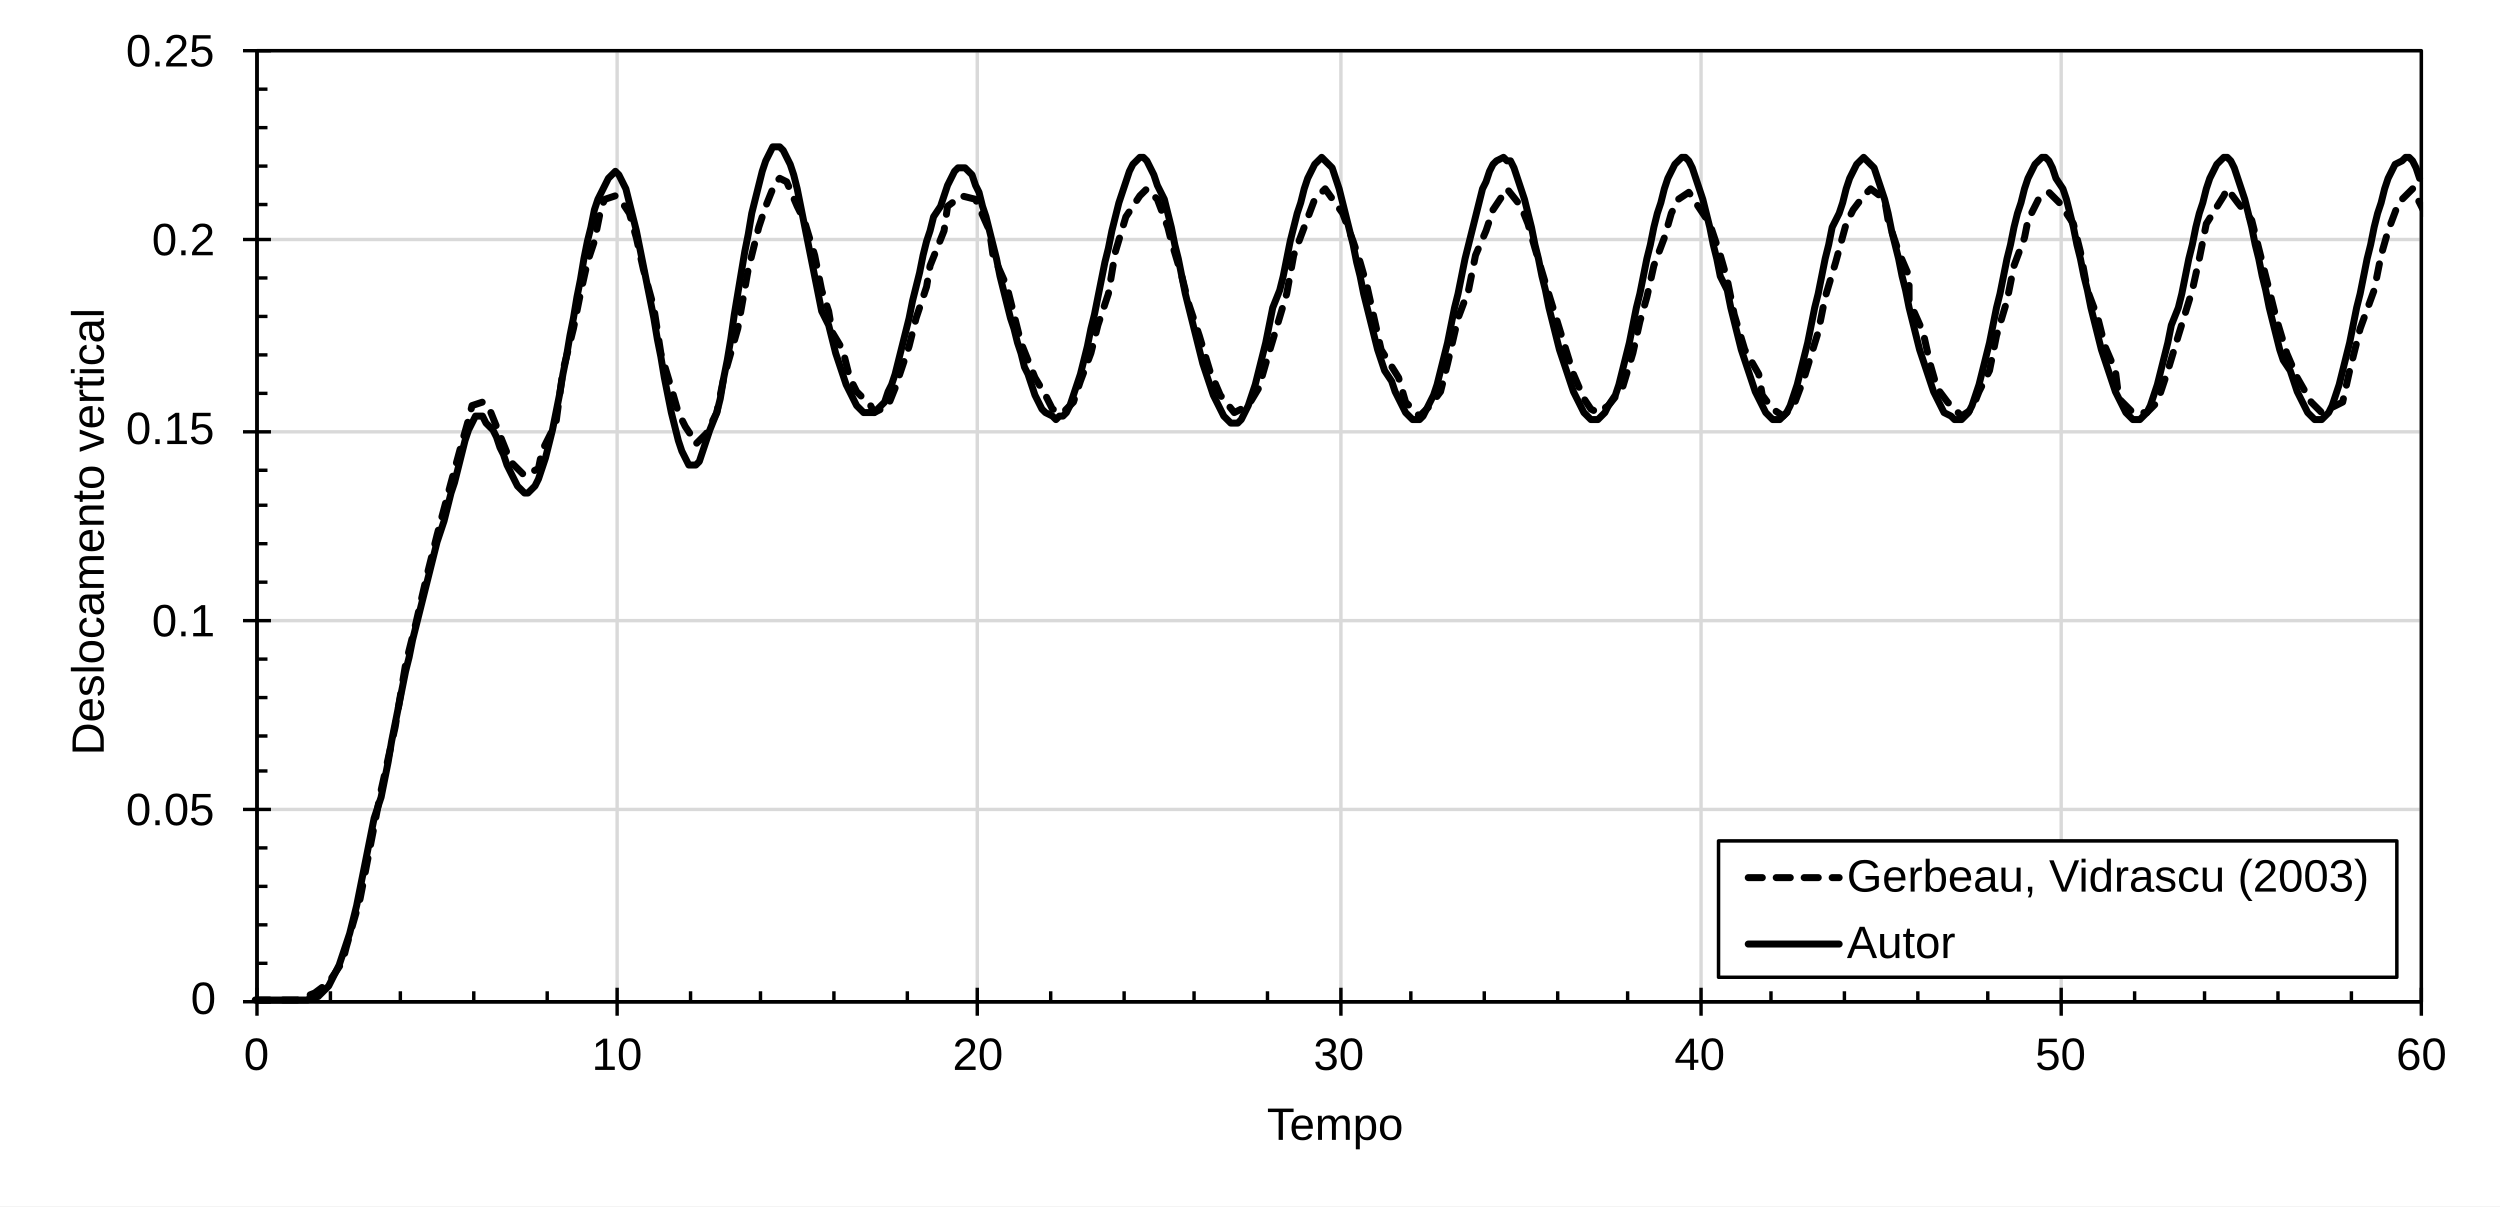
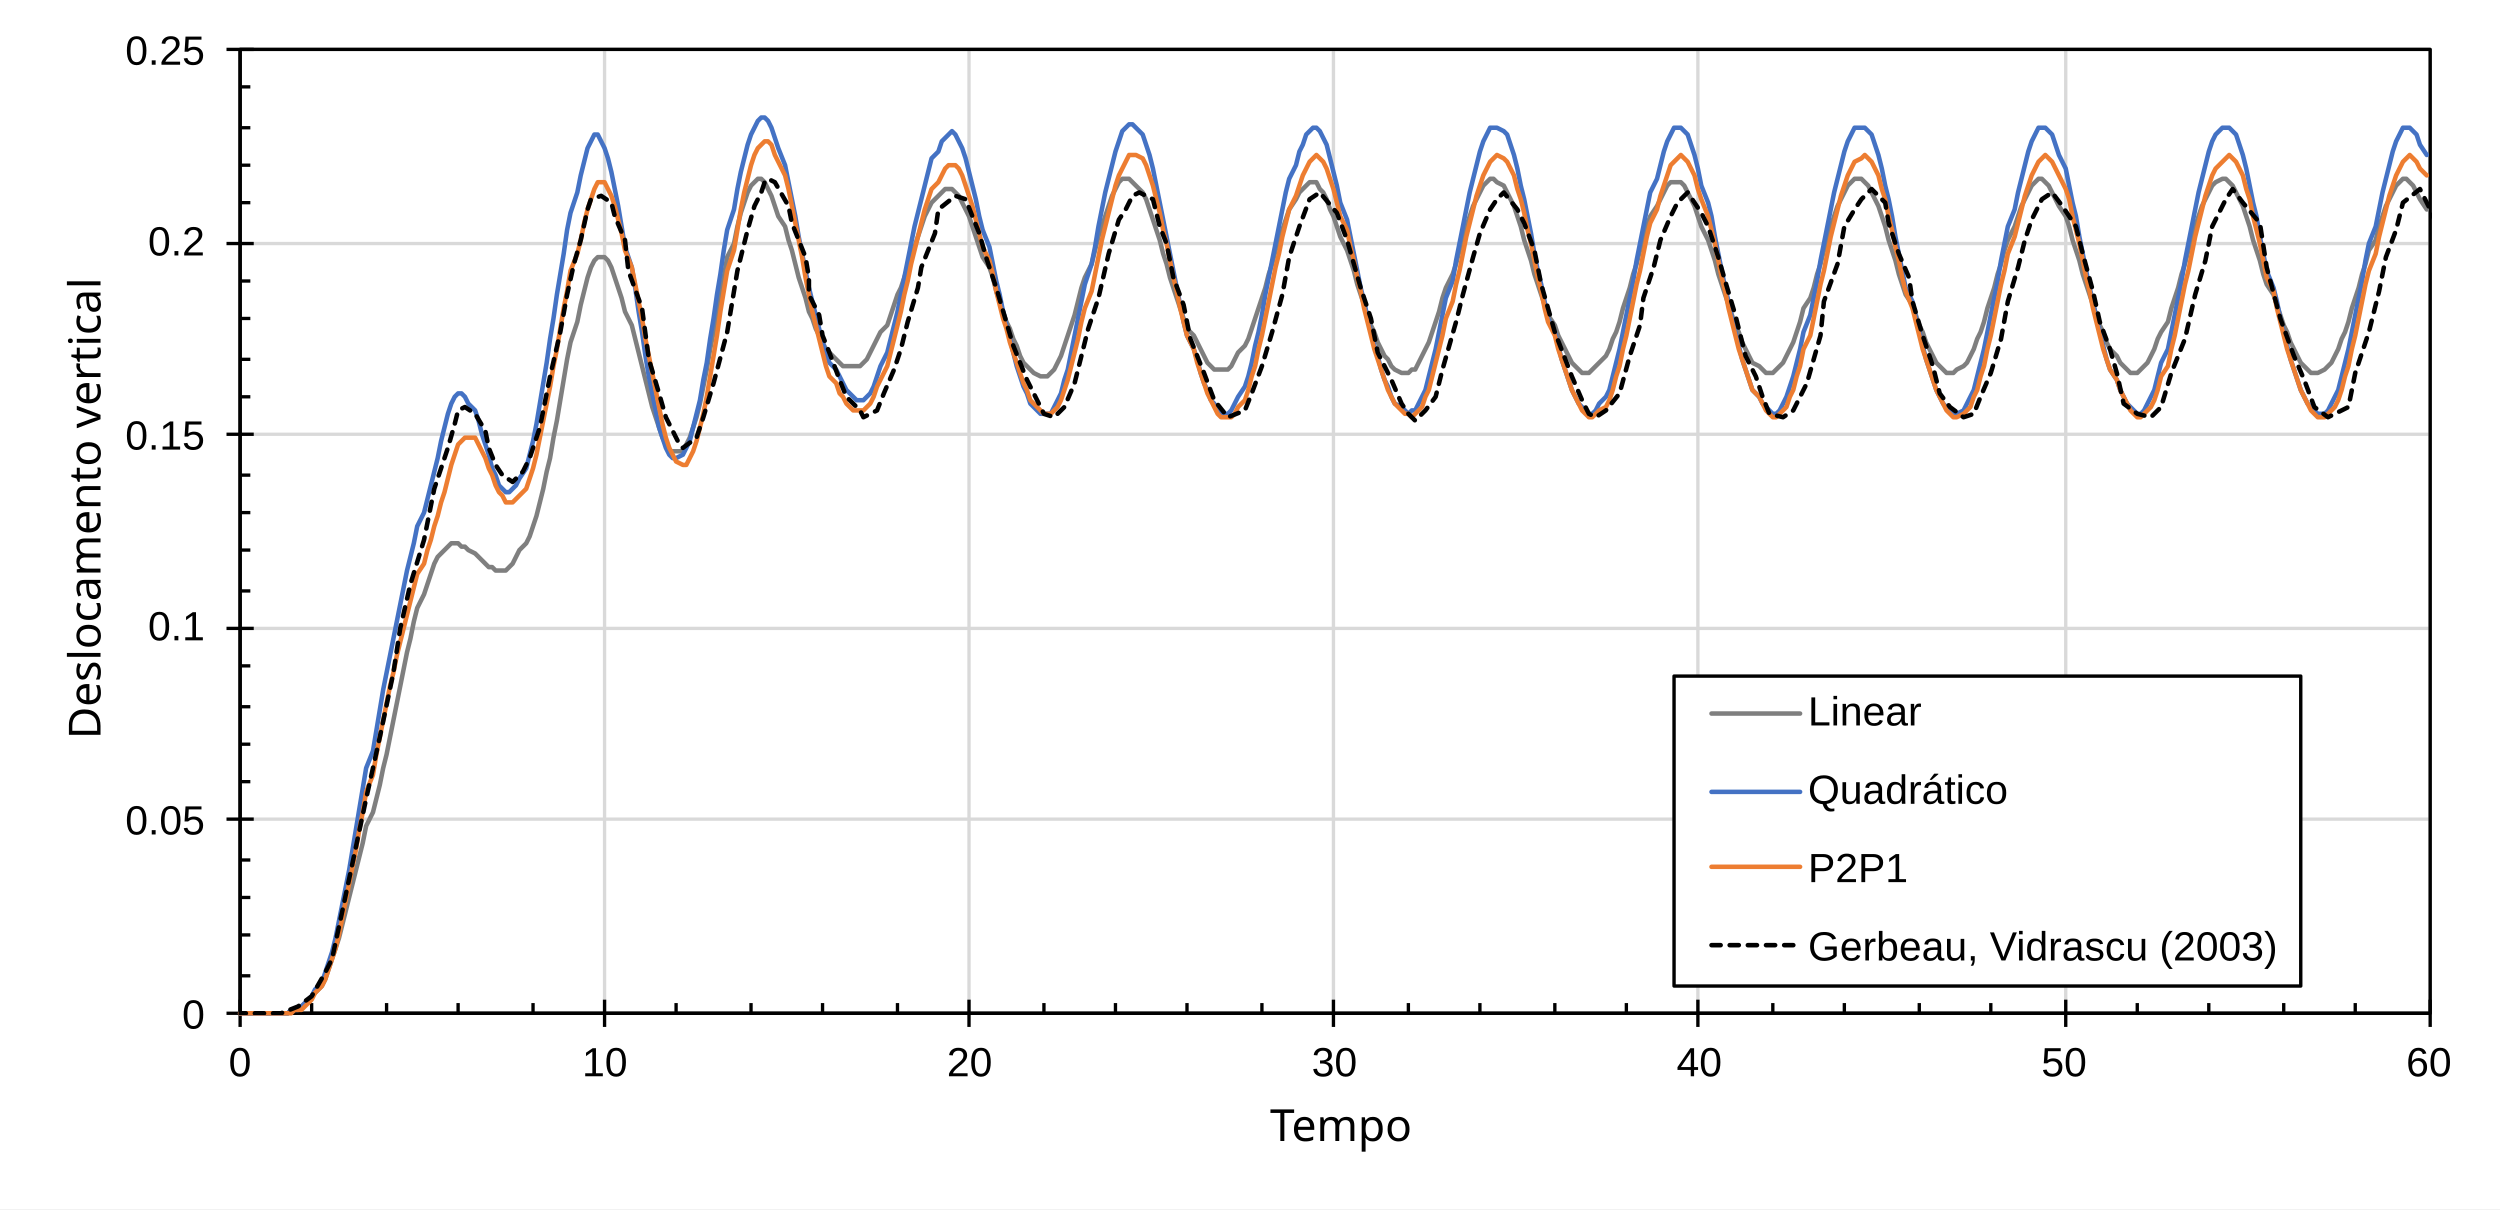
- <svg xmlns="http://www.w3.org/2000/svg" width="189.177mm" height="91.281mm" viewBox="0 0 189.177 91.281" version="1.1" id="svg5">
+ <svg xmlns="http://www.w3.org/2000/svg" width="194.204mm" height="93.927mm" viewBox="0 0 194.204 93.927" version="1.1" id="svg5">
  <defs id="defs2">
    <clipPath id="clip0">
-       <rect x="696" y="1" width="715" height="416" id="rect132" />
+       <rect x="254" y="1" width="734" height="355" id="rect132" />
    </clipPath>
    <clipPath id="clip1">
-       <rect x="769" y="15" width="620" height="344" id="rect135" />
-     </clipPath>
-     <clipPath id="clip2">
-       <rect x="769" y="15" width="620" height="344" id="rect138" />
-     </clipPath>
-     <clipPath id="clip0-6">
-       <rect x="637" y="449" width="715" height="355" id="rect357" />
-     </clipPath>
-     <clipPath id="clip1-1">
-       <rect x="710" y="463" width="620" height="283" id="rect360" />
-     </clipPath>
-     <clipPath id="clip0-9">
-       <rect x="696" y="1" width="715" height="345" id="rect17689" />
-     </clipPath>
-     <clipPath id="clip1-9">
-       <rect x="769" y="15" width="620" height="273" id="rect17692" />
+       <rect x="324" y="15" width="644" height="284" id="rect135" />
    </clipPath>
  </defs>
-   <g id="layer1" transform="translate(149.2817,-192.8302)">
-     <g clip-path="url(#clip0-9)" transform="matrix(0.2645833,0,0,0.2645833,-333.4318,192.5657)" id="g17815">
-       <rect x="696" y="1" width="715" height="345" fill="#ffffff" id="rect17697" />
-       <g id="g17701">
-         <path d="M 872.5,15.5 V 287.5 M 975.5,15.5 V 287.5 m 104,-272 V 287.5 m 103,-272 V 287.5 m 103,-272 V 287.5 m 103,-272 V 287.5" stroke="#d9d9d9" stroke-width="0.983" stroke-linejoin="round" stroke-miterlimit="10" fill="none" id="path17699" />
+   <g id="layer1" transform="translate(84.32788,-162.7461)">
+     <g clip-path="url(#clip0)" transform="matrix(0.2645833,0,0,0.2645833,-151.532,162.4815)" id="g282">
+       <rect x="254" y="1" width="734" height="355" fill="#ffffff" id="rect140" />
+       <g id="g144">
+         <path d="M 431.5,15.5 V 298.5 M 538.5,15.5 V 298.5 M 645.5,15.5 V 298.5 M 752.5,15.5 V 298.5 M 860.5,15.5 V 298.5 M 967.5,15.5 V 298.5" stroke="#d9d9d9" stroke-width="0.983" stroke-linejoin="round" stroke-miterlimit="10" fill="none" id="path142" />
      </g>
-       <g id="g17705">
-         <path d="m 769.5,232.5 h 619 m -619,-54 h 619 m -619,-54 h 619 m -619,-55 h 619 m -619,-54 h 619" stroke="#d9d9d9" stroke-width="0.983" stroke-linejoin="round" stroke-miterlimit="10" fill="none" id="path17703" />
+       <g id="g148">
+         <path d="m 324.5,241.5 h 643 m -643,-56 h 643 m -643,-57 h 643 m -643,-56 h 643 m -643,-57 h 643" stroke="#d9d9d9" stroke-width="0.983" stroke-linejoin="round" stroke-miterlimit="10" fill="none" id="path146" />
      </g>
-       <g id="g17709">
-         <rect x="769.5" y="15.5" width="619" height="272" stroke="#000000" stroke-linejoin="round" stroke-miterlimit="10" fill="none" id="rect17707" />
+       <g id="g152">
+         <rect x="324.5" y="15.5" width="643" height="283" stroke="#000000" stroke-linejoin="round" stroke-miterlimit="10" fill="none" id="rect150" />
      </g>
-       <g id="g17713">
-         <path d="m 769.5,287.5 h 619" stroke="#000000" stroke-width="0.983" stroke-linejoin="round" stroke-miterlimit="10" fill="none" fill-rule="evenodd" id="path17711" />
+       <g id="g156">
+         <path d="m 324.5,298.5 h 643" stroke="#000000" stroke-width="0.983" stroke-linejoin="round" stroke-miterlimit="10" fill="none" fill-rule="evenodd" id="path154" />
      </g>
-       <g id="g17717">
-         <path d="m 769.5,284.5 v 3 m 21,-3 v 3 m 20,-3 v 3 m 21,-3 v 3 m 21,-3 v 3 m 20,-3 v 3 m 21,-3 v 3 m 20,-3 v 3 m 21,-3 v 3 m 21,-3 v 3 m 20,-3 v 3 m 21,-3 v 3 m 21,-3 v 3 m 20,-3 v 3 m 21,-3 v 3 m 21,-3 v 3 m 20,-3 v 3 m 21,-3 v 3 m 21,-3 v 3 m 20,-3 v 3 m 21,-3 v 3 m 20,-3 v 3 m 21,-3 v 3 m 21,-3 v 3 m 20,-3 v 3 m 21,-3 v 3 m 21,-3 v 3 m 20,-3 v 3 m 21,-3 v 3 m 21,-3 v 3 m 20,-3 v 3 m -619,-4 v 8 m 103,-8 v 8 m 103,-8 v 8 m 104,-8 v 8 m 103,-8 v 8 m 103,-8 v 8 m 103,-8 v 8" stroke="#000000" stroke-width="0.983" stroke-linejoin="round" stroke-miterlimit="10" fill="none" id="path17715" />
+       <g id="g160">
+         <path d="m 324.5,295.5 v 3 m 21,-3 v 3 m 22,-3 v 3 m 21,-3 v 3 m 22,-3 v 3 m 21,-3 v 3 m 21,-3 v 3 m 22,-3 v 3 m 21,-3 v 3 m 22,-3 v 3 m 21,-3 v 3 m 22,-3 v 3 m 21,-3 v 3 m 21,-3 v 3 m 22,-3 v 3 m 21,-3 v 3 m 22,-3 v 3 m 21,-3 v 3 m 22,-3 v 3 m 21,-3 v 3 m 21,-3 v 3 m 22,-3 v 3 m 21,-3 v 3 m 22,-3 v 3 m 21,-3 v 3 m 22,-3 v 3 m 21,-3 v 3 m 21,-3 v 3 m 22,-3 v 3 m 21,-3 v 3 m 22,-3 v 3 m -643,-4 v 8 m 107,-8 v 8 m 107,-8 v 8 m 107,-8 v 8 m 107,-8 v 8 m 108,-8 v 8 m 107,-8 v 8" stroke="#000000" stroke-width="0.983" stroke-linejoin="round" stroke-miterlimit="10" fill="none" id="path158" />
      </g>
-       <g id="g17721">
-         <path d="M 0,0 1.04987e-4,272" stroke="#000000" stroke-width="0.983" stroke-linejoin="round" stroke-miterlimit="10" fill="none" fill-rule="evenodd" transform="matrix(1,0,0,-1,769.5,287.5)" id="path17719" />
+       <g id="g164">
+         <path d="M 0,0 1.04987e-4,283" stroke="#000000" stroke-width="0.983" stroke-linejoin="round" stroke-miterlimit="10" fill="none" fill-rule="evenodd" transform="matrix(1,0,0,-1,324.5,298.5)" id="path162" />
      </g>
-       <g id="g17725">
-         <path d="m 769.5,287.5 h 3 m -3,-11 h 3 m -3,-11 h 3 m -3,-11 h 3 m -3,-11 h 3 m -3,-11 h 3 m -3,-11 h 3 m -3,-10 h 3 m -3,-11 h 3 m -3,-11 h 3 m -3,-11 h 3 m -3,-11 h 3 m -3,-11 h 3 m -3,-11 h 3 m -3,-10 h 3 m -3,-11 h 3 m -3,-11 h 3 m -3,-11 h 3 m -3,-11 h 3 m -3,-11 h 3 m -3,-11 h 3 m -3,-10 h 3 m -3,-11 h 3 m -3,-11 h 3 m -3,-11 h 3 m -3,-11 h 3 m -7,272 h 8 m -8,-55 h 8 m -8,-54 h 8 m -8,-54 h 8 m -8,-55 h 8 m -8,-54 h 8" stroke="#000000" stroke-width="0.983" stroke-linejoin="round" stroke-miterlimit="10" fill="none" id="path17723" />
+       <g id="g168">
+         <path d="m 324.5,298.5 h 3 m -3,-11 h 3 m -3,-12 h 3 m -3,-11 h 3 m -3,-11 h 3 m -3,-12 h 3 m -3,-11 h 3 m -3,-11 h 3 m -3,-11 h 3 m -3,-12 h 3 m -3,-11 h 3 m -3,-11 h 3 m -3,-12 h 3 m -3,-11 h 3 m -3,-11 h 3 m -3,-12 h 3 m -3,-11 h 3 m -3,-11 h 3 m -3,-12 h 3 m -3,-11 h 3 m -3,-11 h 3 m -3,-12 h 3 m -3,-11 h 3 m -3,-11 h 3 m -3,-12 h 3 m -3,-11 h 3 m -7,283 h 8 m -8,-57 h 8 m -8,-56 h 8 m -8,-57 h 8 m -8,-56 h 8 m -8,-57 h 8" stroke="#000000" stroke-width="0.983" stroke-linejoin="round" stroke-miterlimit="10" fill="none" id="path166" />
      </g>
-       <g clip-path="url(#clip1-9)" id="g17729">
-         <path d="m 769,287 h 6 6 l 5,-2 4,-3 4,-6 1,-4 4,-14 6,-31 4,-18 3,-18 3,-12 3,-13 3,-12 4,-15 3,-11 2,-7 1,-4 3,-1 2,2 2,5 2,5 2,5 2,2 2,2 4,-2 1,-5 4,-8 2,-15 3,-12 2,-10 2,-9 2,-6 2,-10 1,-2 3,-1 2,2 2,3 2,7 2,9 3,11 2,13 3,10 2,7 2,4 2,3 1,2 3,-3 3,-6 2,-10 4,-14 3,-17 3,-12 2,-6 2,-5 1,-2 1,-1 2,1 3,7 2,4 3,10 1,5 1,5 2,6 1,6 3,5 2,8 2,4 4,4 1,2 4,-2 2,-5 2,-6 2,-6 2,-8 3,-9 1,-6 2,-5 2,-5 1,-7 4,-3 4,1 4,9 1,7 4,9 4,16 4,10 3,5 2,4 3,1 3,-3 2,-6 3,-8 2,-8 3,-9 2,-12 3,-10 2,-3 2,-3 2,-2 3,3 3,8 1,4 3,10 2,8 3,9 3,10 3,7 4,5 4,-2 3,-5 2,-7 3,-10 3,-10 2,-11 3,-8 3,-8 3,-3 5,7 3,8 2,6 2,7 2,9 2,9 5,8 2,7 2,2 2,2 3,-3 3,-4 2,-8 3,-13 3,-8 2,-10 3,-7 2,-6 2,-3 2,-3 4,5 2,5 2,7 3,10 4,13 4,13 3,7 2,3 2,1 3,-2 4,-5 3,-10 2,-9 2,-7 2,-9 3,-8 2,-7 2,-4 3,-2 4,6 2,3 3,9 2,7 2,10 3,10 4,7 1,6 3,4 3,2 3,-3 3,-8 4,-13 2,-10 3,-10 3,-11 2,-4 3,-4 2,-2 4,3 1,6 3,9 3,7 v 7 l 4,9 2,9 2,7 3,4 4,4 3,-2 2,-5 3,-6 2,-10 3,-10 2,-10 3,-8 1,-5 3,-6 3,-2 3,3 4,6 2,8 2,11 3,8 2,8 3,7 1,8 4,4 h 4 l 3,-3 3,-9 3,-10 4,-13 2,-9 2,-10 5,-8 1,-2 3,4 4,5 3,12 4,16 3,10 3,7 4,7 3,3 6,-3 2,-9 3,-12 4,-11 2,-10 2,-7 3,-8 4,-4 3,6 4,9 3,14" stroke="#000000" stroke-width="2" stroke-linecap="round" stroke-linejoin="round" stroke-miterlimit="10" stroke-dasharray="4.02, 3.98" fill="none" id="path17727" />
+       <g id="g172">
+         <path d="m 324.5,298.5 h 1 1 1 1 1 1 1 2 1 1 1 1 1 l 1,-1 h 1 1 l 1,-1 1,-1 1,-1 1,-1 1,-1 2,-2 1,-2 1,-3 1,-3 1,-3 1,-3 1,-4 1,-4 1,-4 1,-4 1,-4 1,-4 1,-4 1,-5 2,-4 1,-4 1,-4 1,-5 1,-4 1,-5 1,-5 1,-5 1,-5 1,-5 1,-5 1,-4 1,-5 1,-4 2,-4 1,-3 1,-3 1,-3 1,-2 1,-1 1,-1 1,-1 1,-1 h 1 1 l 1,1 h 1 l 1,1 2,1 1,1 1,1 1,1 1,1 h 1 l 1,1 h 1 1 1 l 1,-1 1,-1 1,-2 1,-2 2,-2 1,-2 1,-3 1,-3 1,-4 1,-4 1,-5 1,-4 1,-6 1,-5 1,-6 1,-6 1,-6 1,-5 2,-6 1,-5 1,-4 1,-4 1,-3 1,-2 1,-1 h 1 1 l 1,1 1,2 1,3 1,3 1,3 1,4 2,4 1,4 1,4 1,4 1,4 1,4 1,4 1,3 1,3 1,3 1,2 1,2 h 1 1 2 l 1,-2 1,-2 1,-3 1,-3 1,-4 1,-5 1,-5 1,-6 1,-5 1,-6 1,-5 1,-5 1,-6 2,-4 1,-5 1,-4 1,-3 1,-3 1,-2 1,-1 1,-1 h 1 l 1,1 1,2 1,2 1,3 1,3 2,3 1,4 1,3 1,4 1,4 1,3 1,3 1,4 1,2 1,3 1,2 1,2 1,2 1,1 2,2 1,1 1,1 h 1 1 1 1 1 l 1,-1 1,-1 1,-2 1,-2 1,-2 1,-2 2,-2 1,-3 1,-3 1,-3 1,-2 1,-3 1,-3 1,-3 1,-3 1,-3 1,-3 1,-3 1,-2 1,-2 2,-2 1,-1 1,-1 h 1 1 l 1,1 1,1 1,2 1,2 1,2 1,3 1,3 1,3 1,3 2,3 1,3 1,4 1,3 1,3 1,3 1,2 1,3 1,2 1,3 1,2 1,1 1,1 1,1 2,1 h 1 1 l 1,-1 1,-1 1,-2 1,-2 1,-3 1,-3 1,-3 1,-3 1,-4 1,-4 1,-3 2,-4 1,-4 1,-4 1,-3 1,-3 1,-3 1,-3 1,-2 1,-2 1,-1 h 1 1 l 1,1 1,1 2,2 1,2 1,3 1,3 1,3 1,3 1,4 1,3 1,4 1,3 1,3 1,3 1,3 1,3 2,2 1,2 1,2 1,2 1,2 1,1 1,1 h 1 1 1 1 l 1,-1 1,-2 1,-2 2,-2 1,-2 1,-3 1,-3 1,-3 1,-3 1,-3 1,-4 1,-3 1,-4 1,-3 1,-3 1,-3 1,-3 2,-3 1,-2 1,-1 1,-1 1,-1 h 1 1 l 1,2 1,1 1,2 1,3 1,2 1,3 1,3 2,4 1,3 1,3 1,4 1,3 1,3 1,3 1,3 1,2 1,3 1,2 1,2 1,1 1,2 1,1 2,1 h 1 1 l 1,-1 h 1 l 1,-2 1,-2 1,-2 1,-2 1,-3 1,-3 1,-3 1,-4 1,-3 2,-4 1,-3 1,-4 1,-3 1,-4 1,-3 1,-3 1,-2 1,-2 1,-2 1,-1 1,-1 h 1 l 1,1 2,1 1,2 1,2 1,2 1,3 1,3 1,4 1,3 1,3 1,4 1,3 1,3 1,3 1,3 2,3 1,3 1,2 1,2 1,2 1,2 1,1 1,1 1,1 h 1 1 l 1,-1 1,-1 1,-1 2,-2 1,-2 1,-3 1,-2 1,-3 1,-4 1,-3 1,-3 1,-4 1,-3 1,-4 1,-3 1,-4 1,-3 2,-3 1,-2 1,-2 1,-2 1,-1 h 1 1 1 l 1,1 1,2 1,2 1,2 1,3 1,3 2,4 1,3 1,3 1,4 1,3 1,3 1,3 1,3 1,3 1,2 1,3 1,2 1,2 1,2 2,1 1,1 1,1 h 1 1 l 1,-1 1,-1 1,-1 1,-2 1,-2 1,-2 1,-3 1,-3 1,-4 2,-3 1,-3 1,-4 1,-3 1,-4 1,-3 1,-4 1,-3 1,-3 1,-2 1,-2 1,-2 1,-1 1,-1 h 2 l 1,1 1,1 1,2 1,2 1,2 1,3 1,3 1,4 1,3 1,3 1,4 1,3 1,3 2,3 1,3 1,3 1,2 1,3 1,2 1,2 1,2 1,1 1,1 1,1 h 1 1 l 1,-1 2,-1 1,-1 1,-2 1,-2 1,-3 1,-2 1,-3 1,-4 1,-3 1,-3 1,-4 1,-3 1,-4 1,-3 2,-4 1,-3 1,-3 1,-2 1,-2 1,-2 1,-1 1,-1 h 1 l 1,1 1,1 1,2 1,2 1,2 2,3 1,3 1,4 1,3 1,3 1,4 1,3 1,3 1,3 1,3 1,3 1,2 1,3 1,2 2,2 1,2 1,1 1,1 1,1 h 1 1 l 1,-1 1,-1 1,-1 1,-2 1,-2 1,-3 1,-2 2,-3 1,-4 1,-3 1,-3 1,-4 1,-3 1,-4 1,-3 1,-4 1,-3 1,-3 1,-2 1,-2 1,-2 1,-1 2,-1 h 1 l 1,1 1,1 1,2 1,2 1,2 1,3 1,3 1,4 1,3 1,3 1,4 1,3 2,3 1,3 1,3 1,3 1,2 1,3 1,2 1,2 1,2 1,1 1,1 1,1 h 1 1 l 2,-1 1,-1 1,-1 1,-2 1,-2 1,-3 1,-2 1,-3 1,-4 1,-3 1,-3 1,-4 1,-3 1,-4 2,-3 1,-4 1,-3 1,-3 1,-2 1,-2 1,-2 1,-1 1,-1 h 1 l 1,1 1,1 1,2 1,2 2,3" stroke="#7f7f7f" stroke-width="1.333" stroke-linecap="round" stroke-linejoin="round" stroke-miterlimit="10" fill="none" id="path170" />
      </g>
-       <g id="g17733">
-         <path d="m 769,287 h 1 1 2 1 1 1 1 1 1 1 1 1 1 1 l 1,-1 h 1 1 l 1,-1 1,-1 1,-1 1,-2 1,-2 1,-2 1,-3 1,-3 1,-3 1,-4 1,-4 1,-5 1,-5 1,-5 1,-5 1,-5 2,-6 1,-5 1,-5 1,-6 1,-5 1,-5 1,-5 1,-5 1,-4 1,-5 1,-4 1,-4 1,-4 1,-4 1,-4 1,-4 1,-4 1,-3 1,-3 1,-4 1,-4 1,-3 1,-4 1,-4 1,-4 1,-3 1,-2 1,-2 h 1 1 l 1,2 2,2 1,2 1,3 1,2 1,3 1,2 1,2 1,2 1,1 1,1 h 1 l 1,-1 1,-1 1,-2 1,-3 1,-3 1,-4 1,-4 1,-5 1,-5 1,-6 1,-5 1,-6 1,-5 1,-6 1,-5 1,-6 1,-5 1,-4 1,-5 1,-3 2,-4 1,-2 1,-1 1,-1 1,1 1,2 1,2 1,4 1,4 1,4 1,5 1,5 1,5 1,5 1,5 1,6 1,5 1,6 1,5 1,5 1,4 1,4 1,3 1,2 1,2 h 1 1 l 1,-1 1,-3 1,-3 1,-3 2,-5 1,-4 1,-6 1,-5 1,-6 1,-7 1,-6 1,-6 1,-6 1,-5 1,-6 1,-4 1,-4 1,-4 1,-3 1,-2 1,-2 h 1 1 l 1,1 1,2 1,2 1,3 1,4 1,5 1,5 1,5 1,5 1,5 1,5 1,5 2,4 1,4 1,4 1,3 1,3 1,3 1,2 1,2 1,2 1,1 1,1 h 1 1 1 l 1,-1 1,-1 1,-1 1,-3 1,-2 1,-3 1,-4 1,-4 1,-4 1,-4 1,-5 1,-4 1,-4 1,-5 1,-4 1,-3 1,-4 2,-3 1,-3 1,-3 1,-2 1,-2 1,-1 h 1 1 l 1,1 1,1 1,3 1,2 1,4 1,3 1,4 1,4 1,4 1,5 1,4 1,4 1,4 1,3 1,4 1,3 1,4 1,2 1,3 1,3 1,2 1,2 1,1 2,1 1,1 1,-1 h 1 l 1,-1 1,-2 1,-3 1,-3 1,-3 1,-4 1,-4 1,-5 1,-4 1,-5 1,-5 1,-5 1,-4 1,-5 1,-4 1,-4 1,-3 1,-3 1,-3 1,-2 1,-1 1,-1 h 1 l 1,1 1,2 1,2 1,3 2,4 1,4 1,4 1,5 1,4 1,5 1,5 1,4 1,4 1,4 1,4 1,4 1,3 1,3 1,3 1,2 1,2 1,2 1,1 1,1 h 1 1 l 1,-1 1,-2 1,-2 1,-3 1,-3 1,-4 1,-4 1,-4 1,-5 1,-5 2,-5 1,-4 1,-5 1,-5 1,-4 1,-4 1,-3 1,-4 1,-3 1,-2 1,-2 1,-1 1,-1 1,1 1,1 1,1 1,3 1,3 1,4 1,4 1,4 1,4 1,5 1,4 1,5 1,4 1,4 1,4 1,4 1,3 1,3 2,3 1,3 1,2 1,2 1,2 1,1 1,1 h 1 1 l 1,-1 1,-2 1,-2 1,-2 1,-3 1,-4 1,-4 1,-4 1,-5 1,-5 1,-4 1,-5 1,-5 1,-4 1,-4 1,-4 1,-4 1,-4 1,-2 1,-3 1,-2 1,-1 2,-1 1,1 h 1 l 1,2 1,3 1,3 1,3 1,4 1,4 1,5 1,4 1,5 1,4 1,5 1,4 1,4 1,4 1,3 1,3 1,3 1,3 1,2 1,2 1,2 1,1 1,1 h 1 1 l 1,-1 1,-1 1,-2 2,-3 1,-3 1,-4 1,-4 1,-4 1,-5 1,-5 1,-4 1,-5 1,-5 1,-4 1,-5 1,-4 1,-3 1,-4 1,-3 1,-2 1,-2 1,-1 1,-1 h 1 l 1,1 1,2 1,3 1,3 1,3 1,4 1,4 1,5 1,4 1,5 2,4 1,5 1,4 1,4 1,4 1,3 1,3 1,3 1,3 1,2 1,2 1,2 1,1 1,1 h 1 1 l 1,-1 1,-1 1,-2 1,-3 1,-3 1,-4 1,-4 1,-4 1,-5 1,-5 1,-4 1,-5 1,-5 1,-4 1,-5 2,-4 1,-3 1,-4 1,-3 1,-2 1,-2 1,-1 1,-1 1,1 1,1 1,1 1,3 1,3 1,3 1,4 1,5 1,4 1,4 1,5 1,4 1,5 1,4 1,4 1,4 1,3 1,3 1,3 1,3 1,2 1,2 1,2 2,1 1,1 h 1 1 l 1,-1 1,-1 1,-2 1,-3 1,-3 1,-4 1,-4 1,-4 1,-5 1,-5 1,-4 1,-5 1,-5 1,-4 1,-5 1,-4 1,-3 1,-4 1,-3 1,-2 1,-2 1,-1 1,-1 h 1 l 1,1 1,2 1,3 2,3 1,3 1,4 1,4 1,5 1,4 1,5 1,4 1,5 1,4 1,4 1,4 1,3 1,3 1,3 1,3 1,2 1,2 1,2 1,1 1,1 h 1 1 l 1,-1 1,-1 1,-2 1,-3 1,-3 1,-4 1,-4 1,-4 1,-5 2,-5 1,-4 1,-5 1,-5 1,-4 1,-5 1,-4 1,-3 1,-4 1,-3 1,-2 1,-2 1,-1 1,-1 h 1 l 1,1 1,2 1,3 1,3 1,3 1,4 1,4 1,5 1,4 1,5 1,4 1,5 1,4 1,4 1,4 1,3 2,3 1,3 1,3 1,2 1,2 1,2 1,1 1,1 h 1 1 l 1,-1 1,-1 1,-2 1,-3 1,-3 1,-4 1,-4 1,-4 1,-5 1,-5 1,-4 1,-5 1,-5 1,-4 1,-5 1,-4 1,-3 1,-4 1,-3 1,-2 1,-2 2,-1 1,-1 h 1 l 1,1 1,2 1,3" stroke="#000000" stroke-width="2" stroke-linecap="round" stroke-linejoin="round" stroke-miterlimit="10" fill="none" id="path17731" />
+       <g id="g176">
+         <path d="m 324.5,298.5 h 1 1 1 1 1 1 1 2 1 1 1 1 1 l 1,-1 h 1 1 l 1,-1 1,-1 1,-1 1,-1 1,-2 2,-2 1,-3 1,-3 1,-3 1,-4 1,-5 1,-5 1,-5 1,-5 1,-6 1,-6 1,-6 1,-6 1,-6 2,-5 1,-6 1,-6 1,-6 1,-5 1,-5 1,-5 1,-5 1,-5 1,-5 1,-5 1,-4 1,-4 1,-5 2,-4 1,-4 1,-4 1,-4 1,-4 1,-5 1,-4 1,-4 1,-3 1,-2 1,-1 h 1 l 1,1 1,2 2,2 1,3 1,4 1,3 1,3 1,4 1,2 1,3 1,1 1,1 h 1 l 1,-1 1,-1 1,-2 2,-3 1,-4 1,-4 1,-5 1,-6 1,-6 1,-6 1,-7 1,-6 1,-7 1,-6 1,-6 1,-7 1,-5 2,-6 1,-5 1,-4 1,-4 1,-2 1,-2 h 1 l 1,2 1,2 1,3 1,4 1,5 1,5 1,6 1,6 2,6 1,6 1,7 1,6 1,7 1,6 1,5 1,5 1,5 1,3 1,3 1,2 1,1 h 1 l 2,-1 1,-2 1,-2 1,-4 1,-4 1,-4 1,-6 1,-5 1,-7 1,-6 1,-7 1,-6 1,-7 1,-6 2,-6 1,-6 1,-5 1,-4 1,-4 1,-3 1,-2 1,-2 1,-1 h 1 l 1,1 1,2 1,3 1,3 2,5 1,5 1,5 1,5 1,6 1,5 1,5 1,5 1,4 1,4 1,4 1,4 1,3 1,3 2,2 1,2 1,2 1,2 1,1 1,1 1,1 h 1 1 l 1,-1 1,-1 1,-2 1,-3 1,-3 2,-4 1,-4 1,-4 1,-4 1,-5 1,-5 1,-5 1,-5 1,-5 1,-4 1,-4 1,-4 1,-4 1,-4 2,-2 1,-3 1,-1 1,-1 1,-1 1,1 1,2 1,2 1,3 1,4 1,4 1,4 1,5 1,4 2,5 1,5 1,5 1,4 1,5 1,4 1,4 1,4 1,4 1,3 1,3 1,2 1,3 1,1 2,2 h 1 1 1 l 1,-2 1,-2 1,-2 1,-4 1,-3 1,-5 1,-5 1,-5 1,-5 1,-5 2,-6 1,-5 1,-6 1,-5 1,-5 1,-4 1,-4 1,-4 1,-3 1,-3 1,-1 1,-1 h 1 l 1,1 2,2 1,3 1,3 1,4 1,5 1,5 1,5 1,5 1,5 1,5 1,5 1,5 1,5 1,4 2,4 1,3 1,4 1,3 1,2 1,3 1,1 1,2 1,1 h 1 1 l 1,-1 1,-2 1,-2 2,-3 1,-3 1,-4 1,-5 1,-4 1,-5 1,-6 1,-5 1,-5 1,-5 1,-5 1,-5 1,-5 1,-4 2,-4 1,-4 1,-2 1,-3 1,-1 1,-1 h 1 l 1,1 1,2 1,2 1,4 1,4 1,4 1,5 2,5 1,5 1,5 1,5 1,5 1,4 1,5 1,4 1,4 1,3 1,4 1,3 1,2 1,3 1,2 2,1 1,1 1,1 1,-1 h 1 l 1,-2 1,-2 1,-2 1,-4 1,-4 1,-4 1,-5 1,-5 1,-5 2,-5 1,-6 1,-5 1,-5 1,-5 1,-5 1,-4 1,-4 1,-4 1,-3 1,-2 1,-2 h 1 1 l 2,1 1,1 1,3 1,3 1,4 1,5 1,4 1,5 1,5 1,6 1,5 1,4 1,5 1,5 2,4 1,4 1,4 1,3 1,3 1,3 1,2 1,2 1,1 1,1 1,1 h 1 l 1,-1 1,-2 2,-2 1,-2 1,-4 1,-4 1,-4 1,-5 1,-5 1,-5 1,-5 1,-6 1,-5 1,-5 1,-5 1,-5 2,-4 1,-4 1,-4 1,-3 1,-2 1,-2 h 1 1 l 1,1 1,1 1,3 1,3 1,4 1,5 2,5 1,4 1,6 1,5 1,5 1,5 1,4 1,5 1,4 1,4 1,4 1,3 1,3 1,3 2,2 1,2 1,1 1,1 1,1 h 1 l 1,-1 1,-2 1,-2 1,-3 1,-3 1,-4 1,-4 1,-5 2,-5 1,-5 1,-5 1,-6 1,-5 1,-5 1,-5 1,-5 1,-4 1,-4 1,-4 1,-3 1,-2 1,-2 h 2 1 l 1,1 1,1 1,3 1,3 1,4 1,5 1,4 1,5 1,6 1,5 1,5 1,5 2,4 1,5 1,4 1,4 1,4 1,3 1,3 1,3 1,2 1,2 1,1 1,1 1,1 h 1 l 2,-1 1,-2 1,-2 1,-2 1,-4 1,-4 1,-4 1,-5 1,-5 1,-5 1,-5 1,-6 1,-5 1,-5 2,-5 1,-5 1,-4 1,-4 1,-4 1,-3 1,-2 1,-2 h 1 1 l 1,1 1,1 1,3 1,3 2,4 1,5 1,5 1,4 1,6 1,5 1,5 1,5 1,4 1,5 1,4 1,4 1,4 1,3 2,3 1,3 1,2 1,2 1,1 1,1 1,1 h 1 l 1,-1 1,-2 1,-2 1,-2 1,-4 1,-4 2,-4 1,-5 1,-5 1,-5 1,-5 1,-6 1,-5 1,-5 1,-5 1,-5 1,-4 1,-4 1,-4 1,-3 1,-2 2,-2 h 1 1 l 1,1 1,1 1,3 1,3 1,4 1,5 1,5 1,4 1,6 1,5 1,5 2,5 1,4 1,5 1,4 1,4 1,4 1,3 1,3 1,3 1,2 1,2 1,1 1,1 1,1 h 2 l 1,-1 1,-2 1,-2 1,-2 1,-4 1,-4 1,-4 1,-5 1,-5 1,-5 1,-5 1,-6 1,-5 2,-5 1,-5 1,-5 1,-4 1,-4 1,-4 1,-3 1,-2 1,-2 h 1 1 l 1,1 1,1 1,3 2,3" stroke="#4472c4" stroke-width="1.333" stroke-linecap="round" stroke-linejoin="round" stroke-miterlimit="10" fill="none" id="path174" />
      </g>
-       <g id="g17737">
-         <text font-family="Arial, Arial_MSFontService, sans-serif" font-weight="400" font-size="13px" transform="translate(765.727,307)" id="text17735">0</text>
+       <g id="g180">
+         <path d="m 324.5,298.5 h 1 1 1 1 1 1 1 2 1 1 1 1 1 1 l 1,-1 h 1 1 l 1,-1 1,-1 1,-1 1,-2 2,-2 1,-2 1,-3 1,-3 1,-3 1,-4 1,-5 1,-5 1,-5 1,-5 1,-5 1,-6 1,-5 1,-6 2,-5 1,-6 1,-5 1,-5 1,-5 1,-5 1,-4 1,-5 1,-4 1,-4 1,-4 1,-4 1,-4 1,-4 2,-3 1,-4 1,-3 1,-4 1,-3 1,-4 1,-3 1,-4 1,-4 1,-3 1,-3 1,-1 1,-1 h 1 2 l 1,2 1,2 1,2 1,3 1,2 1,3 1,2 1,1 1,2 h 1 1 l 1,-1 1,-1 2,-2 1,-3 1,-3 1,-4 1,-5 1,-5 1,-5 1,-5 1,-6 1,-5 1,-6 1,-6 1,-5 1,-6 2,-5 1,-4 1,-5 1,-4 1,-3 1,-3 1,-2 h 1 1 l 1,2 1,2 1,3 1,4 1,4 1,5 2,5 1,5 1,5 1,5 1,6 1,5 1,5 1,5 1,5 1,5 1,4 1,3 1,2 1,2 2,1 h 1 l 1,-2 1,-2 1,-3 1,-4 1,-4 1,-5 1,-6 1,-6 1,-6 1,-7 1,-6 1,-6 2,-6 1,-6 1,-6 1,-5 1,-4 1,-4 1,-3 1,-2 1,-1 1,-1 h 1 l 1,1 1,3 1,2 2,4 1,4 1,5 1,5 1,5 1,5 1,6 1,5 1,5 1,4 1,4 1,4 1,4 1,3 2,2 1,3 1,1 1,2 1,1 1,1 h 1 1 1 l 1,-1 1,-1 1,-2 1,-3 1,-2 2,-4 1,-4 1,-4 1,-4 1,-4 1,-5 1,-4 1,-5 1,-4 1,-4 1,-4 1,-4 1,-3 1,-3 2,-2 1,-2 1,-2 1,-1 h 1 1 l 1,1 1,2 1,3 1,3 1,3 1,4 1,4 1,4 2,4 1,4 1,5 1,4 1,4 1,3 1,4 1,3 1,3 1,3 1,3 1,2 1,3 1,1 2,2 1,1 h 1 1 l 1,-1 1,-1 1,-2 1,-3 1,-3 1,-4 1,-4 1,-4 1,-5 1,-4 2,-5 1,-5 1,-5 1,-5 1,-4 1,-4 1,-4 1,-4 1,-3 1,-2 1,-2 1,-2 h 1 1 l 2,1 1,2 1,3 1,3 1,4 1,4 1,5 1,4 1,5 1,5 1,4 1,5 1,4 1,4 2,4 1,4 1,3 1,3 1,3 1,2 1,2 1,2 1,1 h 1 1 1 l 1,-1 1,-2 2,-2 1,-3 1,-4 1,-3 1,-5 1,-4 1,-5 1,-5 1,-5 1,-5 1,-4 1,-5 1,-4 1,-4 2,-4 1,-3 1,-3 1,-2 1,-2 1,-1 1,-1 1,1 1,1 1,2 1,3 1,3 1,4 1,4 2,4 1,5 1,4 1,5 1,4 1,5 1,4 1,4 1,4 1,3 1,3 1,3 1,3 1,2 1,2 2,2 1,1 h 1 l 1,1 1,-1 1,-1 1,-1 1,-3 1,-2 1,-4 1,-4 1,-4 1,-4 1,-5 2,-5 1,-5 1,-4 1,-5 1,-5 1,-4 1,-4 1,-4 1,-3 1,-3 1,-2 1,-2 1,-1 1,-1 2,1 1,1 1,2 1,2 1,4 1,3 1,4 1,5 1,4 1,5 1,5 1,4 1,5 1,4 2,4 1,4 1,3 1,3 1,3 1,3 1,2 1,2 1,2 1,1 1,1 h 1 l 1,-1 1,-1 2,-1 1,-2 1,-3 1,-4 1,-3 1,-5 1,-4 1,-5 1,-5 1,-5 1,-4 1,-5 1,-5 1,-4 2,-4 1,-4 1,-3 1,-3 1,-3 1,-1 1,-1 1,-1 1,1 1,1 1,2 1,2 1,4 1,3 2,5 1,4 1,4 1,5 1,5 1,4 1,5 1,4 1,4 1,4 1,3 1,3 1,3 1,3 2,2 1,2 1,2 1,1 1,1 h 1 l 1,-1 1,-1 1,-1 1,-3 1,-2 1,-4 1,-3 1,-5 2,-4 1,-5 1,-5 1,-5 1,-4 1,-5 1,-5 1,-4 1,-4 1,-4 1,-3 1,-3 1,-2 1,-2 2,-1 1,-1 1,1 1,1 1,2 1,2 1,4 1,3 1,5 1,4 1,5 1,4 1,5 1,4 2,5 1,4 1,4 1,4 1,3 1,3 1,3 1,3 1,2 1,2 1,2 1,1 1,1 h 1 l 2,-1 1,-1 1,-1 1,-3 1,-2 1,-4 1,-3 1,-5 1,-4 1,-5 1,-5 1,-5 1,-4 1,-5 2,-5 1,-4 1,-4 1,-4 1,-3 1,-3 1,-2 1,-2 1,-1 1,-1 1,1 1,1 1,2 1,2 2,4 1,3 1,5 1,4 1,4 1,5 1,5 1,4 1,5 1,4 1,4 1,4 1,3 1,3 2,3 1,3 1,2 1,2 1,2 1,1 1,1 h 1 l 1,-1 1,-1 1,-1 1,-2 1,-3 1,-4 2,-3 1,-5 1,-4 1,-5 1,-5 1,-5 1,-4 1,-5 1,-5 1,-4 1,-4 1,-4 1,-3 1,-3 1,-2 2,-2 1,-1 1,-1 1,1 1,1 1,2 1,2 1,4 1,3 1,5 1,4 1,4 1,5 1,5 2,4 1,5 1,4 1,4 1,4 1,3 1,3 1,3 1,3 1,2 1,2 1,2 1,1 1,1 h 2 l 1,-1 1,-1 1,-1 1,-2 1,-3 1,-4 1,-3 1,-5 1,-4 1,-5 1,-5 1,-5 1,-4 2,-5 1,-5 1,-4 1,-4 1,-4 1,-3 1,-3 1,-2 1,-2 1,-1 1,-1 1,1 1,1 1,2 2,2" stroke="#ed7d31" stroke-width="1.333" stroke-linecap="round" stroke-linejoin="round" stroke-miterlimit="10" fill="none" id="path178" />
      </g>
-       <g id="g17741">
-         <text font-family="Arial, Arial_MSFontService, sans-serif" font-weight="400" font-size="13px" transform="translate(865.234,307)" id="text17739">10</text>
+       <g clip-path="url(#clip1)" id="g184">
+         <path d="m 323.5,298.5 h 7 6 l 5,-2 4,-3 4,-7 2,-4 3,-14 7,-33 4,-18 4,-19 2,-13 3,-13 4,-13 3,-15 4,-12 2,-7 1,-4 2,-1 3,2 3,5 1,5 2,5 2,3 3,2 3,-3 2,-4 3,-9 3,-15 3,-13 2,-11 2,-9 2,-7 2,-9 1,-3 3,-1 3,2 1,4 3,7 1,9 4,11 2,15 3,10 2,7 2,4 2,4 1,1 4,-3 2,-6 3,-10 4,-15 3,-18 3,-12 2,-7 2,-4 1,-3 1,-1 2,1 4,7 1,5 4,10 1,6 v 5 l 3,6 1,6 2,5 3,8 2,5 4,4 1,2 4,-2 2,-5 3,-7 2,-6 2,-8 3,-10 1,-6 2,-5 2,-5 1,-7 5,-4 3,1 4,10 2,7 3,9 5,17 4,10 3,6 2,4 3,1 3,-3 3,-7 2,-8 2,-8 3,-9 3,-13 3,-10 2,-3 2,-4 2,-1 4,2 2,8 2,5 2,10 3,8 2,10 4,10 3,8 4,5 5,-2 2,-5 3,-8 3,-10 3,-11 2,-11 3,-9 3,-8 3,-2 5,6 3,8 2,7 2,7 3,9 2,10 4,8 3,7 2,3 2,2 3,-3 3,-4 2,-8 4,-14 2,-8 3,-11 2,-7 3,-7 2,-3 2,-2 4,5 2,4 3,8 2,10 4,14 5,13 3,7 2,4 2,1 3,-2 4,-5 3,-11 3,-9 1,-8 3,-9 2,-8 3,-7 2,-4 3,-3 4,6 2,4 3,9 2,7 3,10 3,12 3,6 2,6 2,5 4,1 3,-2 4,-8 4,-14 1,-10 4,-11 2,-11 3,-5 2,-3 3,-3 4,4 1,6 3,9 3,7 1,7 3,10 3,9 2,8 3,4 4,3 3,-1 2,-5 3,-7 3,-10 2,-11 3,-10 2,-8 2,-6 3,-6 3,-2 3,4 4,6 2,8 3,11 2,9 3,8 2,7 2,9 4,3 4,1 3,-3 3,-10 4,-10 3,-13 3,-10 2,-10 4,-8 2,-3 3,4 5,6 2,13 4,15 4,11 3,7 3,8 4,3 6,-3 2,-10 4,-12 3,-12 2,-10 3,-8 2,-8 5,-4 3,6 4,10 4,14" stroke="#000000" stroke-width="1.333" stroke-linecap="round" stroke-linejoin="round" stroke-miterlimit="10" stroke-dasharray="2.68, 2.653" fill="none" id="path182" />
      </g>
-       <g id="g17745">
-         <text font-family="Arial, Arial_MSFontService, sans-serif" font-weight="400" font-size="13px" transform="translate(968.448,307)" id="text17743">20</text>
+       <g id="g188">
+         <text font-family="Arial, Arial_MSFontService, sans-serif" font-weight="400" font-size="12px" transform="translate(321.123,317)" id="text186">0</text>
      </g>
-       <g id="g17749">
-         <text font-family="Arial, Arial_MSFontService, sans-serif" font-weight="400" font-size="13px" transform="translate(1071.66,307)" id="text17747">30</text>
+       <g id="g192">
+         <text font-family="Arial, Arial_MSFontService, sans-serif" font-weight="400" font-size="12px" transform="translate(424.897,317)" id="text190">10</text>
      </g>
-       <g id="g17753">
-         <text font-family="Arial, Arial_MSFontService, sans-serif" font-weight="400" font-size="13px" transform="translate(1174.88,307)" id="text17751">40</text>
+       <g id="g196">
+         <text font-family="Arial, Arial_MSFontService, sans-serif" font-weight="400" font-size="12px" transform="translate(532.007,317)" id="text194">20</text>
      </g>
-       <g id="g17757">
-         <text font-family="Arial, Arial_MSFontService, sans-serif" font-weight="400" font-size="13px" transform="translate(1278.09,307)" id="text17755">50</text>
+       <g id="g200">
+         <text font-family="Arial, Arial_MSFontService, sans-serif" font-weight="400" font-size="12px" transform="translate(639.117,317)" id="text198">30</text>
      </g>
-       <g id="g17761">
-         <text font-family="Arial, Arial_MSFontService, sans-serif" font-weight="400" font-size="13px" transform="translate(1381.3,307)" id="text17759">60</text>
+       <g id="g204">
+         <text font-family="Arial, Arial_MSFontService, sans-serif" font-weight="400" font-size="12px" transform="translate(746.228,317)" id="text202">40</text>
      </g>
-       <g id="g17765">
-         <text font-family="Arial, Arial_MSFontService, sans-serif" font-weight="400" font-size="13px" transform="translate(750.546,291)" id="text17763">0</text>
+       <g id="g208">
+         <text font-family="Arial, Arial_MSFontService, sans-serif" font-weight="400" font-size="12px" transform="translate(853.338,317)" id="text206">50</text>
      </g>
-       <g id="g17769">
-         <text font-family="Arial, Arial_MSFontService, sans-serif" font-weight="400" font-size="13px" transform="translate(732.013,237)" id="text17767">0.05</text>
+       <g id="g212">
+         <text font-family="Arial, Arial_MSFontService, sans-serif" font-weight="400" font-size="12px" transform="translate(960.448,317)" id="text210">60</text>
      </g>
-       <g id="g17773">
-         <text font-family="Arial, Arial_MSFontService, sans-serif" font-weight="400" font-size="13px" transform="translate(739.426,183)" id="text17771">0.1</text>
+       <g id="g216">
+         <text font-family="Arial, Arial_MSFontService, sans-serif" font-weight="400" font-size="12px" transform="translate(307.466,303)" id="text214">0</text>
      </g>
-       <g id="g17777">
-         <text font-family="Arial, Arial_MSFontService, sans-serif" font-weight="400" font-size="13px" transform="translate(732.013,128)" id="text17775">0.15</text>
+       <g id="g220">
+         <text font-family="Arial, Arial_MSFontService, sans-serif" font-weight="400" font-size="12px" transform="translate(290.786,246)" id="text218">0.05</text>
      </g>
-       <g id="g17781">
-         <text font-family="Arial, Arial_MSFontService, sans-serif" font-weight="400" font-size="13px" transform="translate(739.426,74)" id="text17779">0.2</text>
+       <g id="g224">
+         <text font-family="Arial, Arial_MSFontService, sans-serif" font-weight="400" font-size="12px" transform="translate(297.46,189)" id="text222">0.1</text>
      </g>
-       <g id="g17785">
-         <text font-family="Arial, Arial_MSFontService, sans-serif" font-weight="400" font-size="13px" transform="translate(732.013,20)" id="text17783">0.25</text>
+       <g id="g228">
+         <text font-family="Arial, Arial_MSFontService, sans-serif" font-weight="400" font-size="12px" transform="translate(290.786,133)" id="text226">0.15</text>
      </g>
-       <g id="g17789">
-         <text font-family="Arial, Arial_MSFontService, sans-serif" font-weight="400" font-size="13px" transform="translate(1058.33,327)" id="text17787">Tempo</text>
+       <g id="g232">
+         <text font-family="Arial, Arial_MSFontService, sans-serif" font-weight="400" font-size="12px" transform="translate(297.46,76)" id="text230">0.2</text>
      </g>
-       <g id="g17793">
-         <text font-family="Arial, Arial_MSFontService, sans-serif" font-weight="400" font-size="13px" transform="rotate(-90,471.3395,-254.3395)" id="text17791">Deslocamento vertical</text>
+       <g id="g236">
+         <text font-family="Arial, Arial_MSFontService, sans-serif" font-weight="400" font-size="12px" transform="translate(290.786,20)" id="text234">0.25</text>
      </g>
-       <g id="g17797">
-         <rect x="1187.5" y="241.5" width="194" height="39" stroke="#000000" stroke-linejoin="round" stroke-miterlimit="10" fill="#ffffff" id="rect17795" />
+       <g id="g240">
+         <text font-family="Calibri, Calibri_MSFontService, sans-serif" font-weight="400" font-size="13px" transform="translate(626.877,336)" id="text238">Tempo</text>
      </g>
-       <g id="g17801">
-         <path d="m 1196,252 h 26" stroke="#000000" stroke-width="2" stroke-linecap="round" stroke-linejoin="round" stroke-miterlimit="10" stroke-dasharray="4.02, 3.98" fill="none" fill-rule="evenodd" id="path17799" />
+       <g id="g244">
+         <text font-family="Calibri, Calibri_MSFontService, sans-serif" font-weight="400" font-size="13px" transform="rotate(-90,250.7565,-32.7565)" id="text242">Deslocamento vertical</text>
      </g>
-       <g id="g17805">
-         <text font-family="Arial, Arial_MSFontService, sans-serif" font-weight="400" font-size="13px" transform="translate(1224.2,256)" id="text17803">Gerbeau, Vidrascu (2003)</text>
+       <g id="g248">
+         <rect x="745.5" y="199.5" width="184" height="91" stroke="#000000" stroke-linejoin="round" stroke-miterlimit="10" fill="#ffffff" id="rect246" />
      </g>
-       <g id="g17809">
-         <path d="m 1196,271 h 26" stroke="#000000" stroke-width="2" stroke-linecap="round" stroke-linejoin="round" stroke-miterlimit="10" fill="none" fill-rule="evenodd" id="path17807" />
+       <g id="g252">
+         <path d="m 756.5,210.5 h 26" stroke="#7f7f7f" stroke-width="1.333" stroke-linecap="round" stroke-linejoin="round" stroke-miterlimit="10" fill="none" fill-rule="evenodd" id="path250" />
      </g>
-       <g id="g17813">
-         <text font-family="Arial, Arial_MSFontService, sans-serif" font-weight="400" font-size="13px" transform="translate(1224.2,275)" id="text17811">Autor</text>
+       <g id="g256">
+         <text font-family="Arial, Arial_MSFontService, sans-serif" font-weight="400" font-size="12px" transform="translate(784.834,214)" id="text254">Linear</text>
+       </g>
+       <g id="g260">
+         <path d="m 756.5,233.5 h 26" stroke="#4472c4" stroke-width="1.333" stroke-linecap="round" stroke-linejoin="round" stroke-miterlimit="10" fill="none" fill-rule="evenodd" id="path258" />
+       </g>
+       <g id="g264">
+         <text font-family="Arial, Arial_MSFontService, sans-serif" font-weight="400" font-size="12px" transform="translate(784.834,237)" id="text262">Quadrático</text>
+       </g>
+       <g id="g268">
+         <path d="m 756.5,255.5 h 26" stroke="#ed7d31" stroke-width="1.333" stroke-linecap="round" stroke-linejoin="round" stroke-miterlimit="10" fill="none" fill-rule="evenodd" id="path266" />
+       </g>
+       <g id="g272">
+         <text font-family="Arial, Arial_MSFontService, sans-serif" font-weight="400" font-size="12px" transform="translate(784.834,260)" id="text270">P2P1</text>
+       </g>
+       <g id="g276">
+         <path d="m 756.5,278.5 h 26" stroke="#000000" stroke-width="1.333" stroke-linecap="round" stroke-linejoin="round" stroke-miterlimit="10" stroke-dasharray="2.68, 2.653" fill="none" fill-rule="evenodd" id="path274" />
+       </g>
+       <g id="g280">
+         <text font-family="Arial, Arial_MSFontService, sans-serif" font-weight="400" font-size="12px" transform="translate(784.834,283)" id="text278">Gerbeau, Vidrascu (2003)</text>
      </g>
    </g>
  </g>
</svg>
